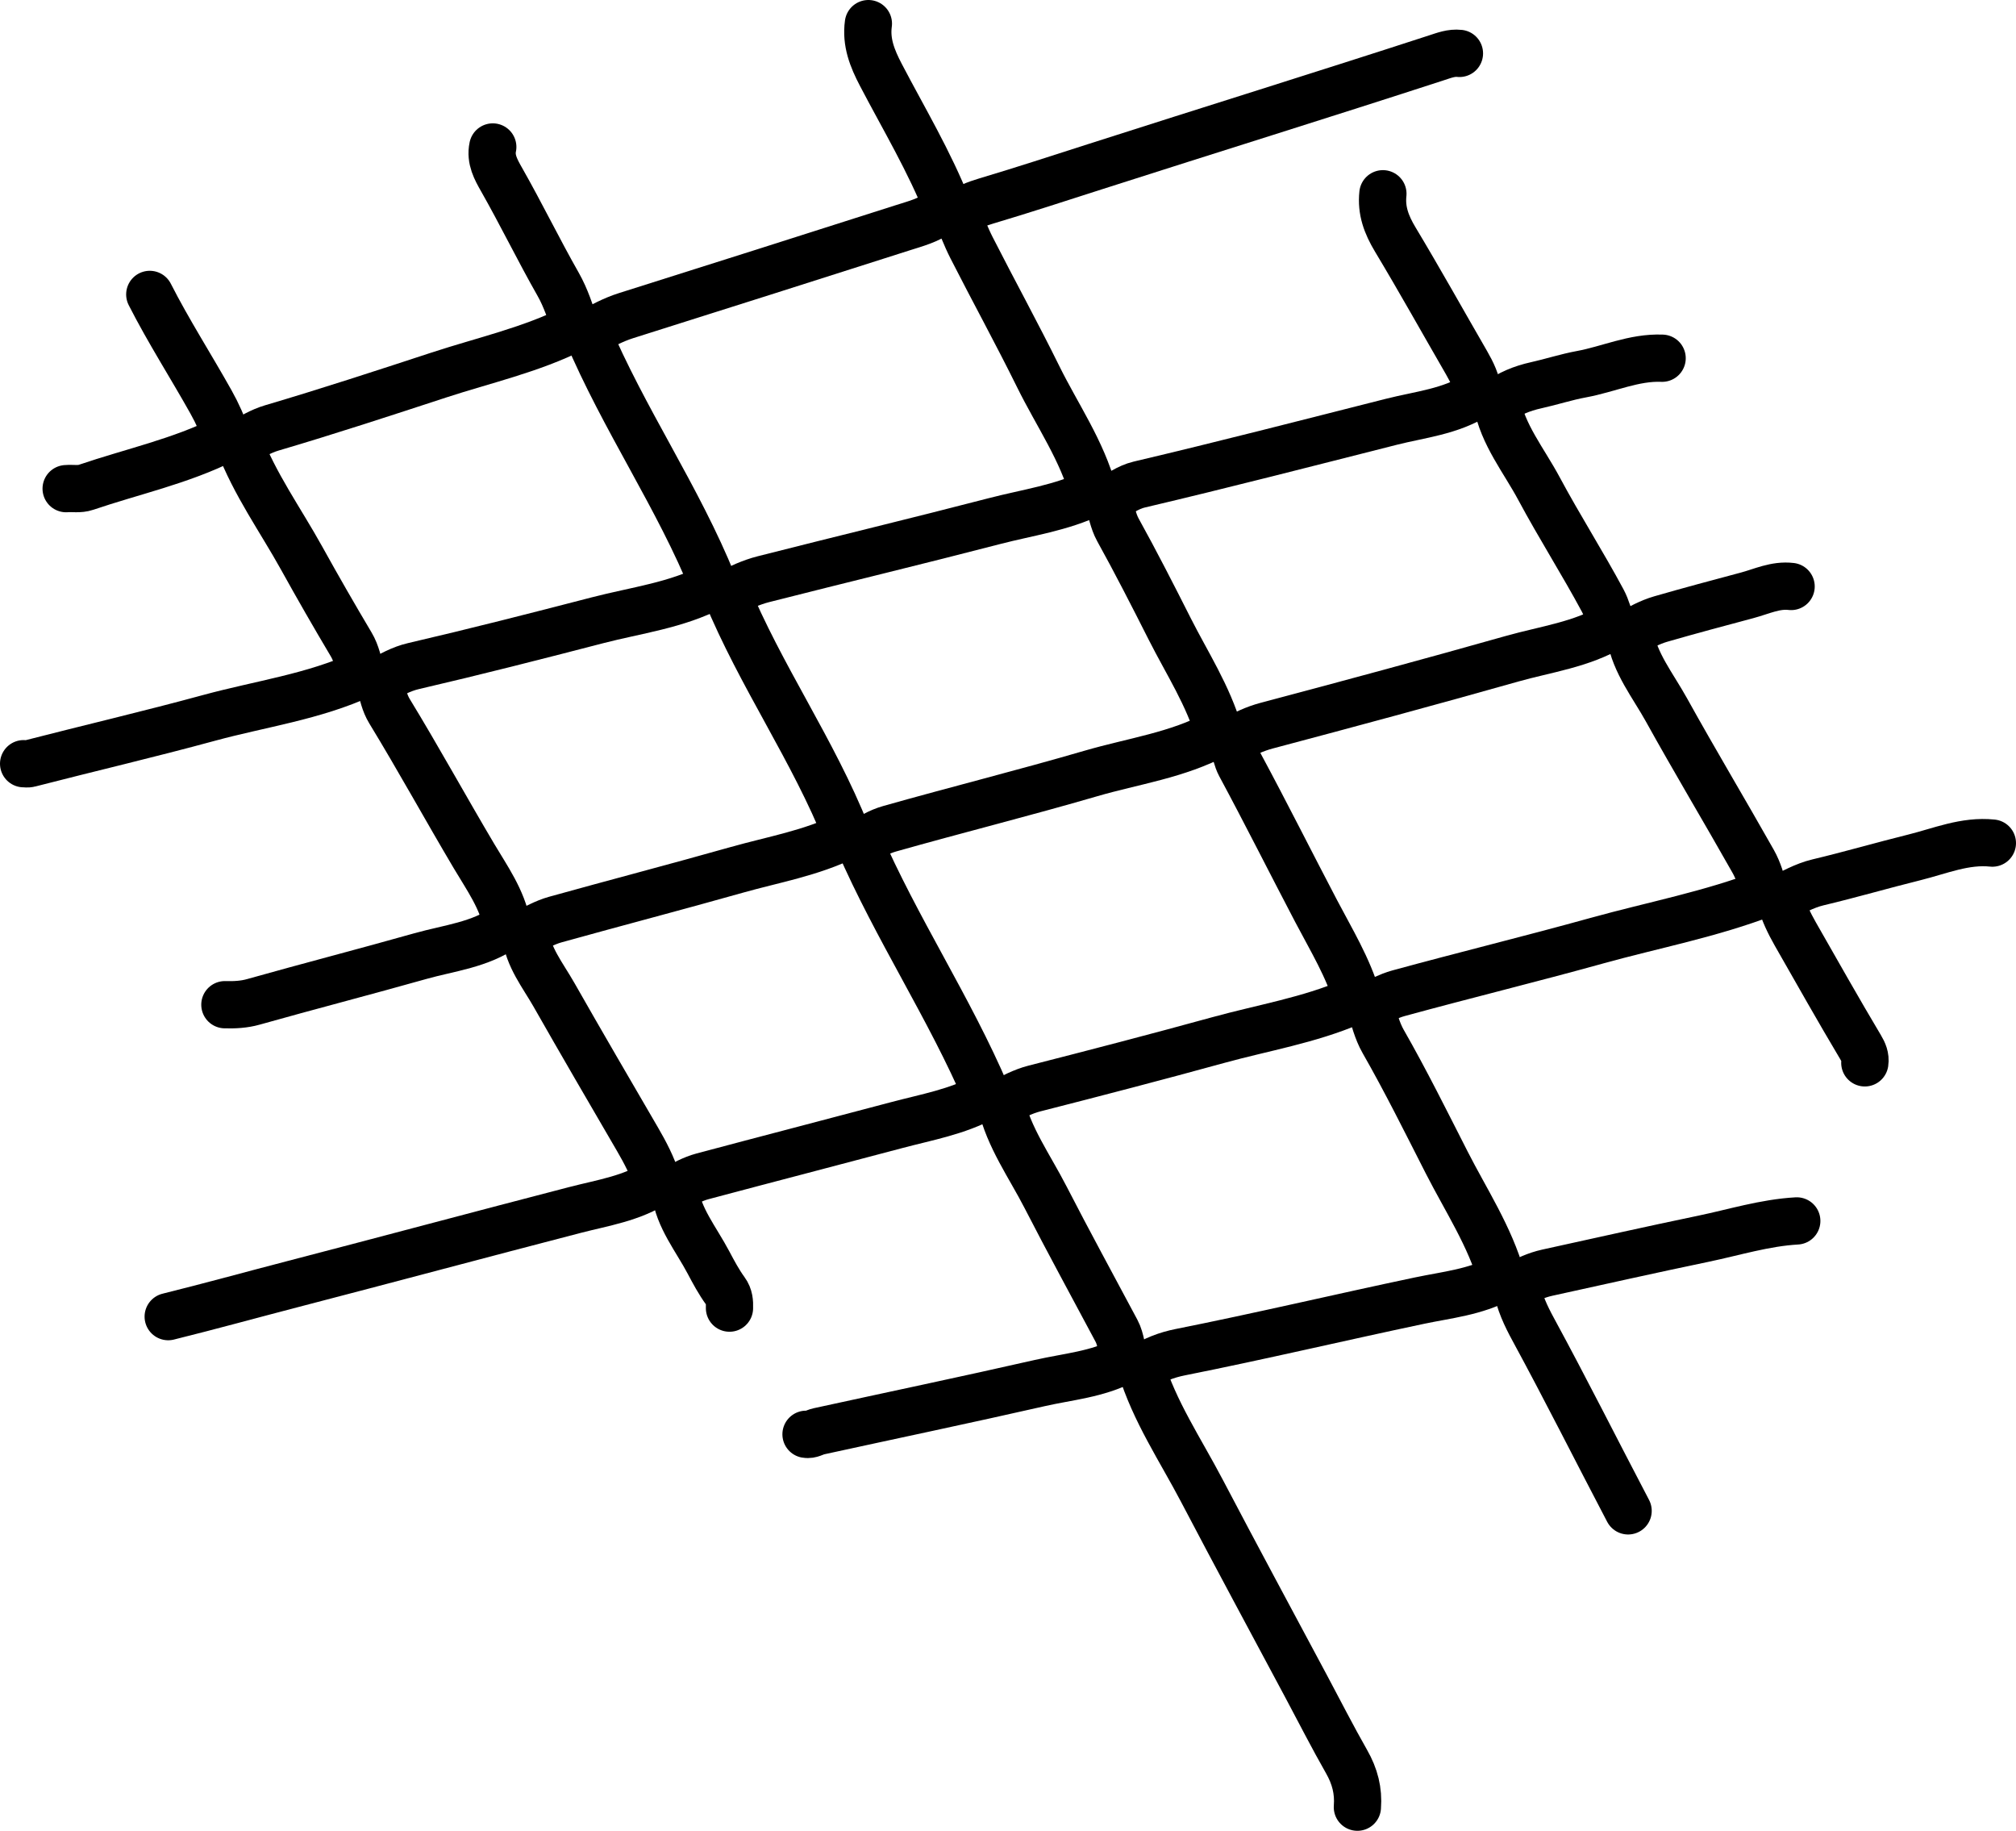
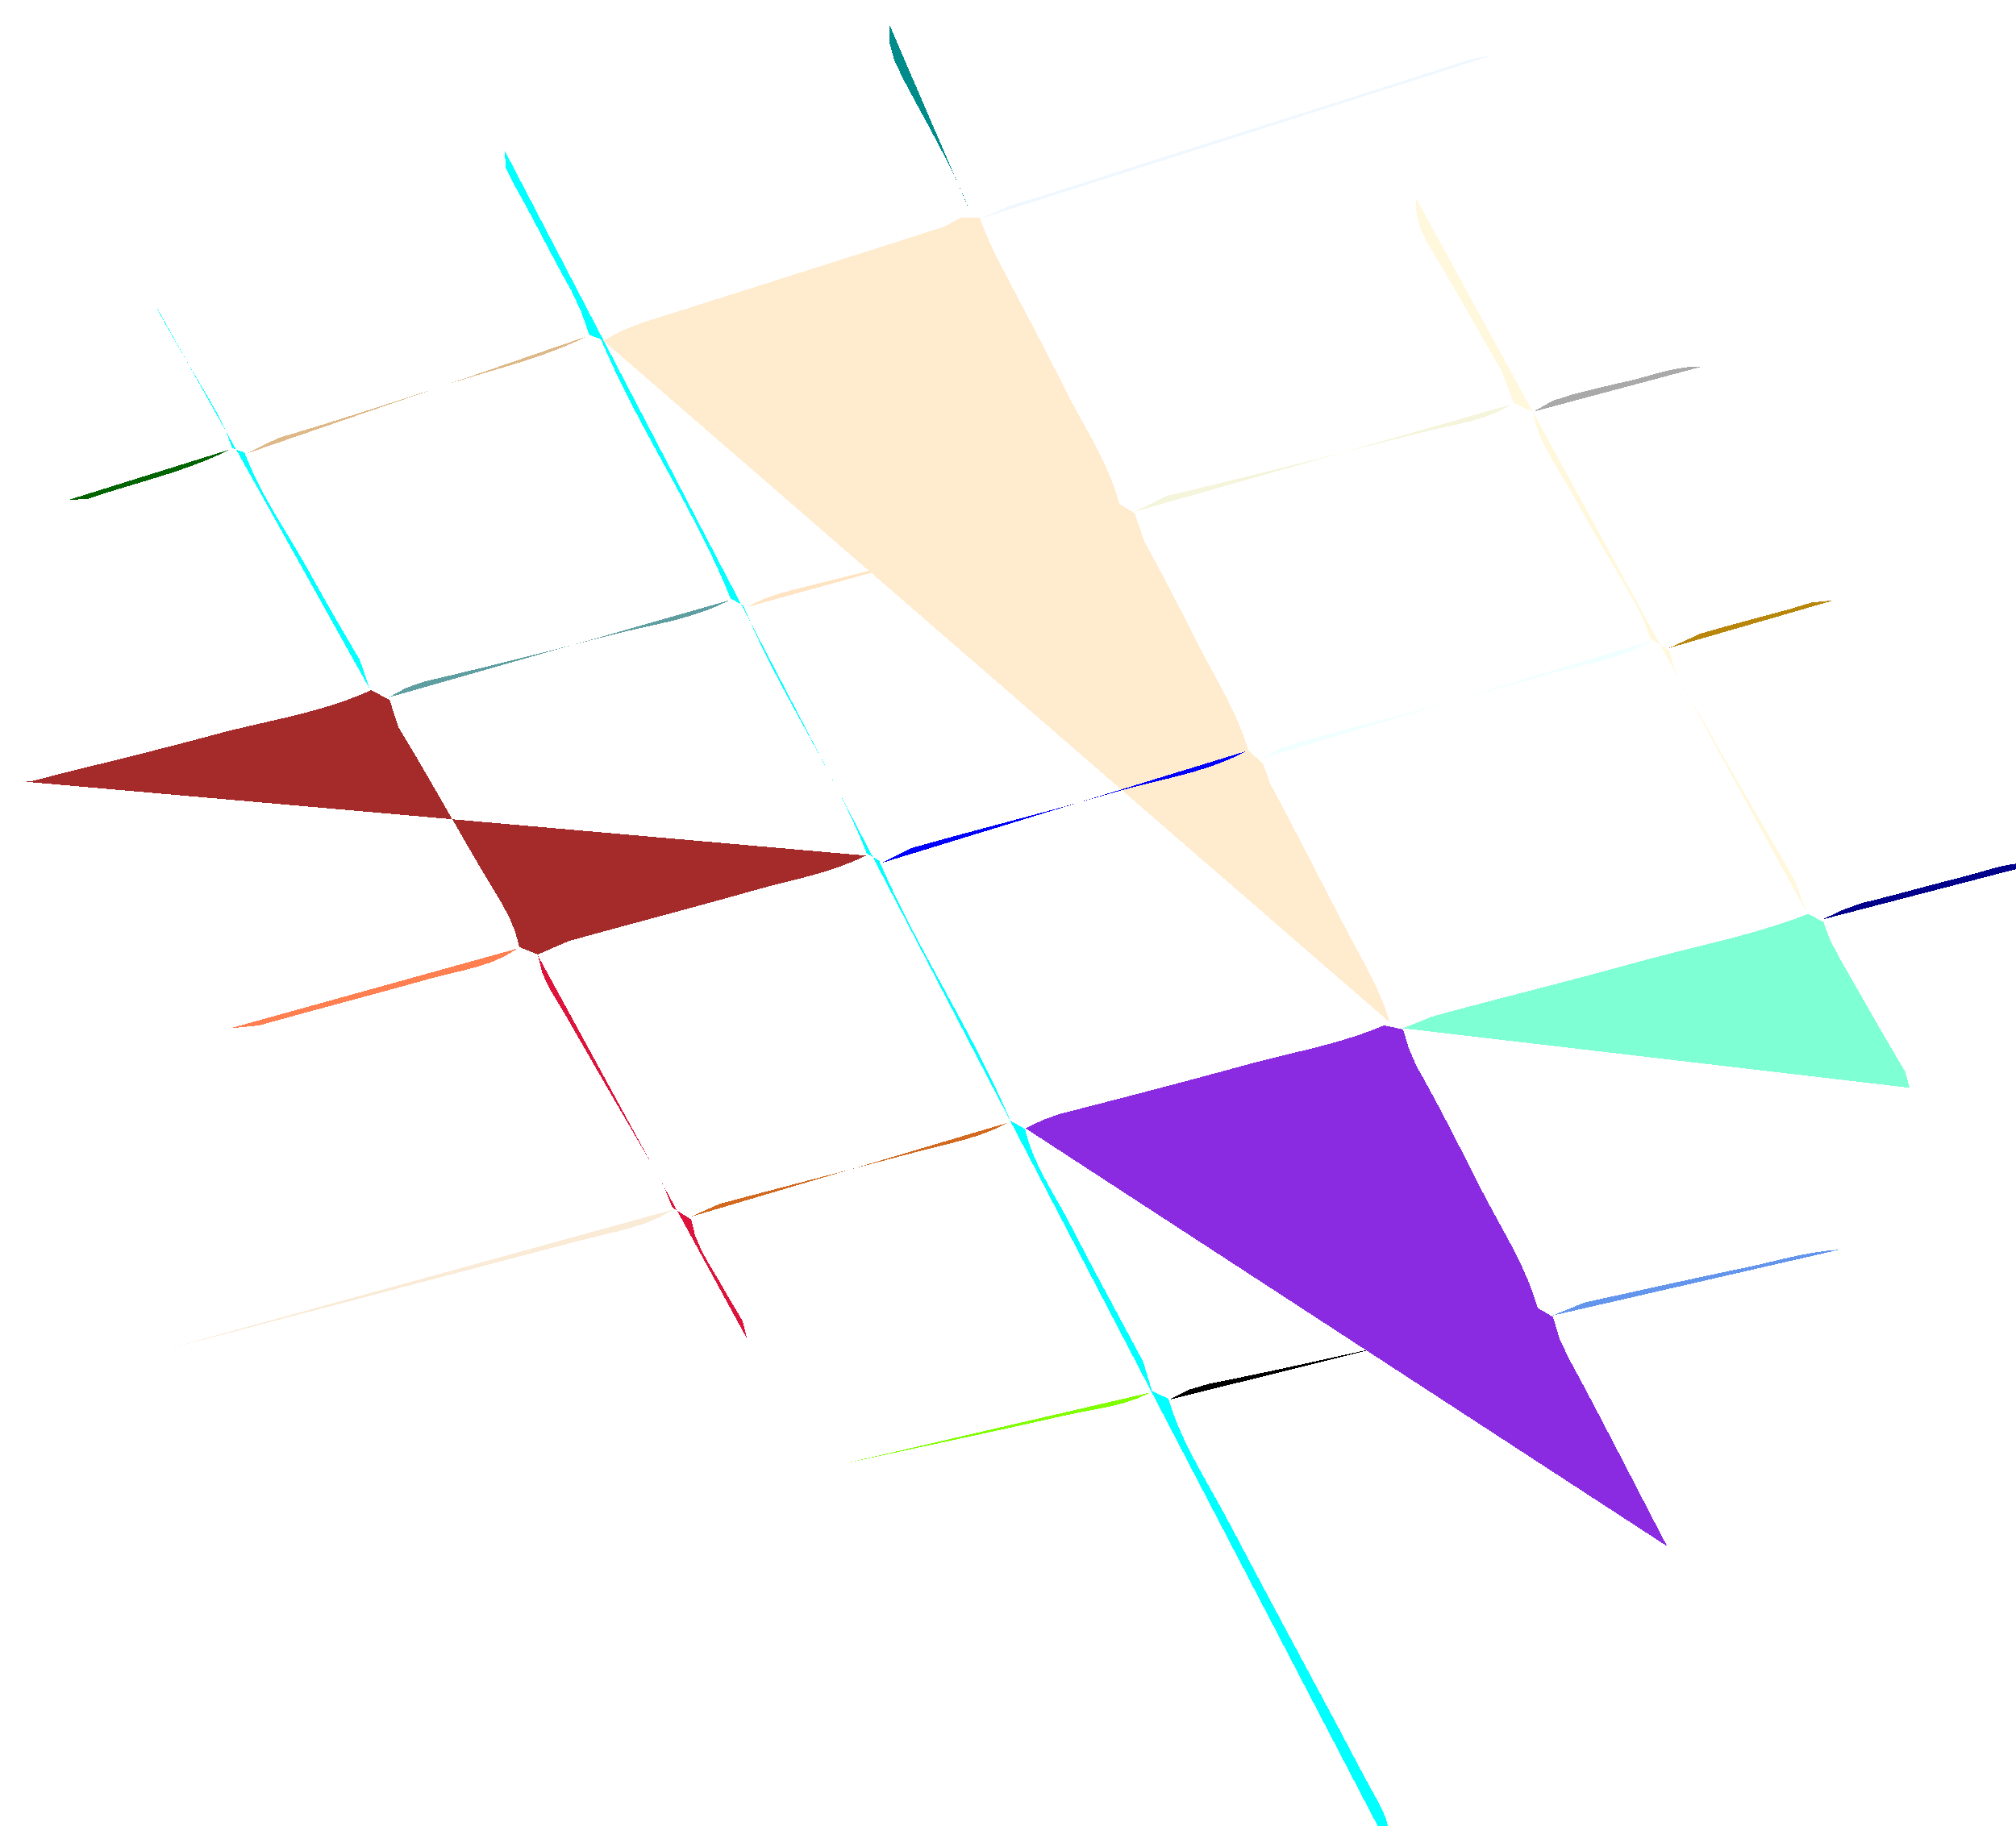
- <svg xmlns="http://www.w3.org/2000/svg" id="Layer_2" viewBox="0 0 170.68 154.96">
-   <defs>
-     <style>
-       .cls-1 {
-         fill: none;
-         stroke: #000;
-         stroke-linecap: round;
-         stroke-linejoin: round;
-         stroke-width: 4px;
-       }
-     </style>
-   </defs>
-   <g id="Layer_1-2" data-name="Layer_1">
-     <g>
-       <path class="cls-1" d="M123.56,4.52c-.677-.077-1.3.165-1.918.366-9.624,3.131-19.289,6.131-28.926,9.221-3.071.985-6.138,1.988-9.231,2.909-.834.248-1.664.573-2.405,1.064" />
-       <path class="cls-1" d="M55.64,100.04c-2.114,1.399-4.597,1.76-6.967,2.375-7.964,2.065-15.91,4.198-23.873,6.267-3.521.915-7.028,1.885-10.56,2.759" />
-       <path class="cls-1" d="M41.72,12.44c-.226,1.042.272,1.927.739,2.749,1.664,2.927,3.135,5.956,4.799,8.881.653,1.149,1.031,2.375,1.47,3.628.322.121.674.298.949.357,3.142,7.453,7.743,14.038,10.721,21.427.233.416.742.399,1.065.614,2.92,7.108,7.39,13.403,10.213,20.507.235.415.744.397,1.005.572,3.232,7.447,7.717,14.147,10.86,21.515.274.36.783.343,1.2.678.658,2.901,2.434,5.345,3.79,7.987,1.946,3.788,3.992,7.524,5.994,11.283.404.759.407,1.623.72,2.408.385.305.886.37,1.339.618,1.134,3.772,3.356,7.052,5.173,10.518,2.908,5.546,5.889,11.056,8.839,16.581,1.129,2.115,2.219,4.256,3.404,6.335.714,1.252,1.027,2.476.92,3.863" />
-       <path class="cls-1" d="M157.88,89.96c.073-.493-.108-.907-.356-1.322-1.89-3.171-3.703-6.387-5.533-9.593-.528-.926-.977-1.876-1.224-2.779-.398-.483-.907-.466-1.243-.69-4.672,1.806-9.56,2.721-14.329,4.044-5.581,1.548-11.209,2.923-16.797,4.45-.846.231-1.592.663-2.397.971" />
-       <path class="cls-1" d="M136.52,53c-2.63,1.569-5.645,1.948-8.52,2.761-6.9,1.952-13.824,3.818-20.755,5.658-1.013.269-1.993.714-2.885,1.301" />
-       <path class="cls-1" d="M125,33.44c-2.197,1.4-4.767,1.644-7.205,2.261-7.11,1.799-14.212,3.634-21.352,5.314-.958.225-1.77.851-2.644,1.305" />
-       <path class="cls-1" d="M92.48,41.72c-2.623,1.272-5.504,1.664-8.284,2.386-6.507,1.69-13.045,3.258-19.561,4.917-1.068.272-2.03.731-2.996,1.217" />
-       <path class="cls-1" d="M127.04,108.2c-2.132,1.166-4.541,1.398-6.848,1.883-6.764,1.424-13.49,3.019-20.27,4.368-1.15.229-2.253.647-3.242,1.309" />
-       <path class="cls-1" d="M114.92,84.56c-.776-2.66-2.215-5.011-3.487-7.436-2.161-4.12-4.245-8.279-6.45-12.376-.529-.984-.366-2.387-1.762-2.667-.938-3.225-2.725-5.951-4.177-8.822-1.428-2.824-2.867-5.649-4.402-8.419-.416-.751-.525-1.612-.836-2.401-.233-.526-.865-.379-1.245-.757-.937-3.519-3.052-6.536-4.659-9.792-1.812-3.673-3.786-7.266-5.645-10.917-.501-.984-.879-2.002-1.282-2.985-.495-.338-1.002-.349-1.449-.02-.941.694-2.04.972-3.124,1.318-7.797,2.488-15.596,4.973-23.403,7.431-1.105.348-2.107.903-3.119,1.444" />
-       <path class="cls-1" d="M103.04,62.12c-3.346,1.801-7.101,2.303-10.684,3.348-5.655,1.649-11.372,3.075-17.04,4.679-.894.253-1.648.71-2.396,1.213" />
-       <path class="cls-1" d="M137.84,127.88c-2.686-5.117-5.276-10.284-8.036-15.362-.62-1.14-1.174-2.314-1.405-3.613-.266-.512-.898-.366-1.266-.731-.988-3.512-3.016-6.571-4.665-9.807-1.746-3.427-3.454-6.875-5.366-10.219-.521-.911-.776-1.975-1.101-3.011-.464-.344-.933-.611-1.563-.341-3.622,1.557-7.51,2.195-11.282,3.232-5.182,1.425-10.384,2.779-15.593,4.108-.967.247-1.866.735-2.764,1.185" />
-       <path class="cls-1" d="M71.6,70.76c-2.926,1.453-6.138,1.994-9.242,2.872-5.108,1.444-10.245,2.781-15.359,4.205-.891.248-1.68.721-2.531,1.102-.548-.116-1.015-.452-1.529-.614-.411-2.213-1.709-4.013-2.809-5.867-2.415-4.072-4.691-8.224-7.156-12.266-.412-.676-.595-1.479-.769-2.316-.36-.468-1-.526-1.522-.802-4.135,1.903-8.64,2.506-12.974,3.686-5.052,1.376-10.157,2.569-15.23,3.875-.15.039-.319.005-.479.005" />
-       <path class="cls-1" d="M48.56,27.8c-3.627,1.818-7.583,2.691-11.406,3.943-4.7,1.539-9.402,3.08-14.148,4.479-.931.275-1.797.798-2.647,1.298" />
-       <path class="cls-1" d="M60.32,49.64c-3.051,1.598-6.457,2.01-9.726,2.858-5.183,1.345-10.372,2.67-15.59,3.881-1.023.237-1.973.755-2.884,1.301" />
-       <path class="cls-1" d="M95.12,115.16c-2.217,1.168-4.702,1.361-7.084,1.902-6.227,1.416-12.479,2.724-18.719,4.086-.361.079-.683.327-1.077.252" />
-       <path class="cls-1" d="M83.36,92.84c-2.327,1.273-4.924,1.719-7.443,2.39-5.475,1.457-10.962,2.874-16.436,4.335-.853.228-1.623.666-2.401,1.075" />
-       <path class="cls-1" d="M42.8,78.44c-2.155,1.539-4.769,1.798-7.21,2.486-4.706,1.328-9.442,2.551-14.15,3.876-.789.222-1.59.26-2.401.237" />
-       <path class="cls-1" d="M152.12,103.34c-2.706.153-5.288.964-7.918,1.511-4.409.917-8.803,1.904-13.202,2.869-.943.207-1.805.61-2.64,1.08" />
-       <path class="cls-1" d="M117.08,16.4c-.153,1.424.294,2.617,1.042,3.863,2.067,3.439,4.021,6.947,6.03,10.422.47.814.891,1.667.992,2.633.48.276,1.055.397,1.58.748.504,2.734,2.286,4.891,3.569,7.287,1.717,3.206,3.676,6.276,5.398,9.481.354.659.498,1.387.795,2.013.418.478,1.103.406,1.537.957.386,2.326,1.913,4.208,3.06,6.275,2.389,4.309,4.922,8.536,7.345,12.826.464.821.686,1.668.932,2.536" />
-       <path class="cls-1" d="M44.48,79.04c.233,1.984,1.478,3.504,2.415,5.151,2.33,4.097,4.708,8.167,7.079,12.24.654,1.124,1.249,2.259,1.605,3.423.445.509,1.13.438,1.578,1.005.285,2.222,1.777,4.015,2.829,6.007.432.818.88,1.651,1.427,2.404.335.46.363.935.347,1.45" />
-       <path class="cls-1" d="M12.68,24.92c1.585,3.117,3.479,6.058,5.185,9.106.545.973.986,1.956,1.334,3.024.323.146.691.289,1.016.38,1.35,3.566,3.53,6.578,5.317,9.803,1.363,2.46,2.766,4.9,4.204,7.317.453.762.594,1.592.825,2.409" />
-       <path class="cls-1" d="M168.68,71.36c-2.317-.242-4.426.669-6.598,1.208-2.731.677-5.435,1.467-8.17,2.117-1.181.281-2.167.879-3.232,1.355" />
-       <path class="cls-1" d="M73.52,2c-.218,1.584.326,2.941,1.054,4.334,1.947,3.725,4.118,7.34,5.666,11.266" />
-       <path class="cls-1" d="M151.64,49.64c-1.317-.16-2.5.424-3.713.748-2.446.653-4.895,1.306-7.328,2.009-.942.272-1.783.751-2.639,1.204" />
-       <path class="cls-1" d="M140.72,30.32c-2.384-.098-4.549.935-6.834,1.354-1.289.236-2.554.652-3.844.937-1.167.258-2.272.702-3.242,1.429" />
-       <path class="cls-1" d="M19.04,37.16c-3.741,1.877-7.83,2.75-11.758,4.086-.561.191-1.123.066-1.682.114" />
-     </g>
+ <svg xmlns="http://www.w3.org/2000/svg" baseProfile="tiny" height="100%" shape-rendering="crispEdges" version="1.2" width="100%">
+   <defs />
+   <g>
+     <path d="M 123.56 4.52 L 121.642 4.886 L 120.646 5.209 L 119.65 5.532 L 118.654 5.854 L 117.657 6.175 L 116.661 6.495 L 115.664 6.815 L 114.667 7.133 L 113.669 7.452 L 112.672 7.77 L 111.674 8.087 L 110.677 8.404 L 109.679 8.721 L 108.681 9.038 L 107.683 9.354 L 106.685 9.67 L 105.687 9.986 L 104.689 10.302 L 103.691 10.618 L 102.692 10.933 L 101.694 11.25 L 100.696 11.566 L 99.698 11.882 L 98.701 12.199 L 97.703 12.516 L 96.705 12.833 L 95.708 13.151 L 94.71 13.469 L 93.713 13.788 L 92.716 14.107 L 91.565 14.477 L 90.413 14.848 L 89.261 15.217 L 88.109 15.585 L 86.955 15.951 L 85.8 16.311 L 84.644 16.667 L 83.485 17.016 L 81.08 18.08 Z" fill="#F0F8FF" stroke="none" stroke-width="2" />
+     <path d="M 55.64 100.04 L 54.554 100.659 L 53.421 101.141 L 52.252 101.521 L 51.063 101.837 L 49.865 102.123 L 48.673 102.415 L 47.634 102.685 L 46.596 102.955 L 45.557 103.226 L 44.519 103.498 L 43.481 103.77 L 42.443 104.043 L 41.406 104.316 L 40.368 104.589 L 39.33 104.862 L 38.293 105.136 L 37.255 105.41 L 36.217 105.684 L 35.18 105.958 L 34.142 106.232 L 33.105 106.505 L 32.067 106.779 L 31.029 107.052 L 29.991 107.325 L 28.953 107.597 L 27.915 107.869 L 26.877 108.141 L 25.839 108.412 L 24.8 108.682 L 23.627 108.989 L 22.454 109.298 L 21.282 109.61 L 20.11 109.921 L 18.938 110.232 L 17.765 110.541 L 16.591 110.846 L 15.416 111.146 L 14.24 111.441 Z" fill="#FAEBD7" stroke="none" stroke-width="2" />
+     <path d="M 41.72 12.44 L 41.83 13.897 L 42.459 15.189 L 43.007 16.168 L 43.544 17.153 L 44.073 18.142 L 44.597 19.134 L 45.12 20.126 L 45.644 21.118 L 46.173 22.107 L 46.71 23.091 L 47.258 24.07 L 48.073 25.845 L 48.728 27.698 L 49.677 28.055 L 50.095 29.022 L 50.528 29.981 L 50.974 30.931 L 51.432 31.874 L 51.901 32.81 L 52.379 33.74 L 52.864 34.666 L 53.355 35.587 L 53.851 36.506 L 54.349 37.421 L 54.849 38.336 L 55.349 39.249 L 55.847 40.163 L 56.341 41.077 L 56.831 41.993 L 57.315 42.912 L 57.791 43.834 L 58.257 44.76 L 58.713 45.691 L 59.157 46.628 L 59.586 47.572 L 60.001 48.523 L 60.398 49.482 L 61.463 50.096 L 61.87 51.06 L 62.295 52.016 L 62.736 52.963 L 63.19 53.902 L 63.657 54.835 L 64.133 55.763 L 64.618 56.686 L 65.11 57.606 L 65.606 58.522 L 66.105 59.437 L 66.606 60.351 L 67.106 61.265 L 67.603 62.18 L 68.097 63.096 L 68.584 64.015 L 69.064 64.938 L 69.534 65.866 L 69.992 66.799 L 70.437 67.738 L 70.868 68.684 L 71.281 69.639 L 71.676 70.603 L 72.681 71.175 L 73.109 72.142 L 73.551 73.102 L 74.004 74.054 L 74.467 75 L 74.94 75.94 L 75.42 76.876 L 75.907 77.807 L 76.399 78.734 L 76.895 79.659 L 77.394 80.581 L 77.894 81.502 L 78.394 82.422 L 78.894 83.342 L 79.39 84.263 L 79.883 85.185 L 80.372 86.108 L 80.853 87.035 L 81.328 87.965 L 81.793 88.899 L 82.248 89.838 L 82.692 90.782 L 83.124 91.733 L 83.541 92.69 L 84.741 93.368 L 85.087 94.585 L 85.543 95.758 L 86.082 96.898 L 86.677 98.016 L 87.302 99.124 L 87.929 100.233 L 88.531 101.355 L 89.064 102.387 L 89.602 103.416 L 90.143 104.444 L 90.687 105.47 L 91.233 106.495 L 91.781 107.519 L 92.33 108.543 L 92.88 109.566 L 93.43 110.589 L 93.978 111.613 L 94.525 112.638 L 95.245 115.046 L 96.584 115.664 L 96.955 116.782 L 97.383 117.874 L 97.858 118.944 L 98.371 119.998 L 98.914 121.038 L 99.478 122.069 L 100.053 123.095 L 100.63 124.119 L 101.201 125.147 L 101.757 126.182 L 102.271 127.16 L 102.786 128.138 L 103.303 129.115 L 103.82 130.092 L 104.339 131.067 L 104.859 132.043 L 105.379 133.018 L 105.9 133.993 L 106.422 134.968 L 106.943 135.942 L 107.465 136.916 L 107.988 137.891 L 108.51 138.865 L 109.032 139.839 L 109.554 140.814 L 110.075 141.788 L 110.596 142.763 L 111.158 143.822 L 111.717 144.883 L 112.277 145.944 L 112.842 147.002 L 113.415 148.054 L 114.0 149.098 L 114.58 150.348 L 114.888 151.621 L 114.92 152.961 Z" fill="#00FFFF" stroke="none" stroke-width="2" />
+     <path d="M 157.88 89.96 L 157.524 88.638 L 156.959 87.685 L 156.398 86.73 L 155.841 85.773 L 155.287 84.815 L 154.735 83.855 L 154.185 82.893 L 153.636 81.932 L 153.088 80.969 L 152.54 80.007 L 151.991 79.045 L 151.274 77.647 L 150.767 76.266 L 149.524 75.576 L 148.442 75.978 L 147.354 76.351 L 146.259 76.7 L 145.16 77.028 L 144.056 77.338 L 142.95 77.635 L 141.841 77.921 L 140.731 78.201 L 139.621 78.477 L 138.512 78.753 L 137.403 79.034 L 136.298 79.321 L 135.195 79.62 L 134.148 79.908 L 133.1 80.193 L 132.051 80.475 L 131.002 80.754 L 129.952 81.03 L 128.901 81.306 L 127.85 81.58 L 126.799 81.853 L 125.748 82.126 L 124.697 82.399 L 123.646 82.673 L 122.595 82.948 L 121.545 83.225 L 120.495 83.504 L 119.446 83.785 L 118.398 84.07 L 116.001 85.041 Z" fill="#7FFFD4" stroke="none" stroke-width="2" />
+     <path d="M 136.52 53.0 L 135.517 53.536 L 134.484 53.979 L 133.427 54.349 L 132.352 54.664 L 131.266 54.944 L 130.174 55.207 L 129.084 55.473 L 128.0 55.761 L 126.965 56.053 L 125.929 56.344 L 124.893 56.634 L 123.857 56.922 L 122.821 57.21 L 121.784 57.496 L 120.747 57.782 L 119.71 58.066 L 118.672 58.349 L 117.634 58.632 L 116.596 58.914 L 115.558 59.195 L 114.519 59.475 L 113.481 59.754 L 112.442 60.033 L 111.403 60.311 L 110.363 60.589 L 109.324 60.866 L 108.285 61.143 L 107.245 61.419 L 105.757 61.95 L 104.36 62.72 Z" fill="#F0FFFF" stroke="none" stroke-width="2" />
+     <path d="M 125.0 33.44 L 123.873 34.051 L 122.697 34.511 L 121.488 34.864 L 120.258 35.152 L 119.023 35.417 L 117.795 35.701 L 116.779 35.958 L 115.764 36.216 L 114.748 36.474 L 113.733 36.732 L 112.717 36.99 L 111.702 37.247 L 110.686 37.505 L 109.67 37.762 L 108.654 38.019 L 107.638 38.275 L 106.622 38.53 L 105.606 38.785 L 104.589 39.038 L 103.572 39.29 L 102.555 39.541 L 101.537 39.791 L 100.519 40.039 L 99.501 40.286 L 98.482 40.531 L 97.463 40.774 L 96.443 41.015 L 93.799 42.32 Z" fill="#F5F5DC" stroke="none" stroke-width="2" />
+     <path d="M 92.48 41.72 L 91.341 42.215 L 90.177 42.623 L 88.994 42.966 L 87.798 43.264 L 86.595 43.54 L 85.393 43.813 L 84.196 44.106 L 83.168 44.372 L 82.14 44.636 L 81.112 44.898 L 80.083 45.159 L 79.053 45.419 L 78.024 45.677 L 76.994 45.935 L 75.964 46.192 L 74.934 46.448 L 73.904 46.704 L 72.873 46.96 L 71.843 47.216 L 70.813 47.472 L 69.783 47.728 L 68.753 47.985 L 67.723 48.243 L 66.693 48.502 L 65.664 48.762 L 64.635 49.023 L 63.099 49.551 L 61.639 50.24 Z" fill="#FFE4C4" stroke="none" stroke-width="2" />
+     <path d="M 127.04 108.2 L 125.953 108.711 L 124.83 109.099 L 123.682 109.397 L 122.519 109.638 L 121.352 109.856 L 120.192 110.083 L 119.124 110.309 L 118.057 110.538 L 116.99 110.769 L 115.924 111.001 L 114.858 111.235 L 113.792 111.47 L 112.727 111.706 L 111.661 111.942 L 110.596 112.177 L 109.53 112.413 L 108.464 112.647 L 107.398 112.881 L 106.332 113.113 L 105.265 113.342 L 104.198 113.57 L 103.13 113.795 L 102.061 114.017 L 100.992 114.236 L 99.922 114.451 L 98.241 114.943 L 96.68 115.76 Z" fill="#000000" stroke="none" stroke-width="2" />
+     <path d="M 114.92 84.56 L 114.549 83.438 L 114.112 82.347 L 113.622 81.28 L 113.095 80.231 L 112.545 79.193 L 111.986 78.16 L 111.433 77.124 L 110.894 76.093 L 110.358 75.061 L 109.824 74.028 L 109.29 72.995 L 108.758 71.961 L 108.225 70.927 L 107.691 69.894 L 107.155 68.862 L 106.617 67.831 L 106.076 66.801 L 105.532 65.773 L 104.983 64.748 L 104.427 63.151 L 103.221 62.081 L 102.832 60.894 L 102.377 59.746 L 101.87 58.629 L 101.325 57.537 L 100.756 56.462 L 100.177 55.395 L 99.602 54.33 L 99.044 53.259 L 98.508 52.2 L 97.97 51.142 L 97.428 50.085 L 96.883 49.029 L 96.333 47.977 L 95.777 46.927 L 95.213 45.881 L 94.642 44.84 L 93.806 42.439 L 92.561 41.682 L 92.207 40.527 L 91.78 39.402 L 91.294 38.303 L 90.762 37.222 L 90.198 36.155 L 89.616 35.094 L 89.03 34.033 L 88.454 32.967 L 87.902 31.89 L 87.404 30.89 L 86.899 29.894 L 86.389 28.9 L 85.874 27.908 L 85.357 26.918 L 84.837 25.929 L 84.317 24.94 L 83.798 23.95 L 83.281 22.96 L 82.767 21.967 L 82.257 20.973 L 81.579 19.48 L 80.975 17.988 L 79.526 17.968 L 78.018 18.757 L 76.402 19.286 L 75.385 19.611 L 74.368 19.935 L 73.351 20.259 L 72.334 20.584 L 71.317 20.908 L 70.299 21.232 L 69.282 21.556 L 68.265 21.88 L 67.248 22.204 L 66.23 22.528 L 65.213 22.851 L 64.196 23.174 L 63.178 23.498 L 62.16 23.821 L 61.143 24.143 L 60.125 24.466 L 59.107 24.788 L 58.089 25.11 L 57.072 25.432 L 56.054 25.754 L 55.035 26.075 L 54.017 26.396 L 52.999 26.717 L 51.405 27.367 L 49.88 28.161 Z" fill="#FFEBCD" stroke="none" stroke-width="2" />
+     <path d="M 103.04 62.12 L 102.025 62.623 L 100.988 63.059 L 99.934 63.44 L 98.866 63.776 L 97.787 64.077 L 96.701 64.357 L 95.611 64.624 L 94.522 64.891 L 93.435 65.169 L 92.356 65.468 L 91.295 65.775 L 90.233 66.077 L 89.169 66.375 L 88.105 66.669 L 87.04 66.961 L 85.974 67.25 L 84.908 67.538 L 83.841 67.824 L 82.774 68.11 L 81.707 68.396 L 80.641 68.683 L 79.574 68.971 L 78.509 69.261 L 77.444 69.553 L 76.379 69.848 L 75.316 70.147 L 72.92 71.36 Z" fill="#0000FF" stroke="none" stroke-width="2" />
+     <path d="M 137.84 127.88 L 137.337 126.92 L 136.837 125.959 L 136.337 124.997 L 135.839 124.035 L 135.342 123.072 L 134.845 122.11 L 134.347 121.147 L 133.85 120.184 L 133.351 119.222 L 132.851 118.261 L 132.35 117.3 L 131.846 116.341 L 131.34 115.383 L 130.832 114.426 L 130.32 113.471 L 129.804 112.518 L 128.956 110.771 L 128.399 108.905 L 127.133 108.174 L 126.767 107.019 L 126.336 105.893 L 125.851 104.79 L 125.324 103.704 L 124.767 102.632 L 124.191 101.567 L 123.608 100.505 L 123.03 99.44 L 122.468 98.367 L 121.945 97.338 L 121.423 96.309 L 120.9 95.28 L 120.376 94.253 L 119.847 93.226 L 119.314 92.203 L 118.774 91.182 L 118.227 90.166 L 117.67 89.154 L 117.102 88.148 L 116.478 86.689 L 116.001 85.137 L 114.438 84.796 L 113.344 85.237 L 112.236 85.63 L 111.117 85.985 L 109.988 86.308 L 108.853 86.607 L 107.714 86.891 L 106.572 87.167 L 105.43 87.443 L 104.291 87.728 L 103.156 88.028 L 102.119 88.312 L 101.082 88.594 L 100.045 88.875 L 99.006 89.154 L 97.968 89.431 L 96.929 89.707 L 95.889 89.981 L 94.85 90.254 L 93.81 90.526 L 92.769 90.797 L 91.728 91.067 L 90.687 91.335 L 89.646 91.603 L 88.605 91.87 L 87.563 92.136 L 86.155 92.652 L 84.799 93.321 Z" fill="#8A2BE2" stroke="none" stroke-width="2" />
+     <path d="M 71.6 70.76 L 70.49 71.265 L 69.358 71.698 L 68.208 72.076 L 67.046 72.412 L 65.875 72.721 L 64.7 73.017 L 63.526 73.316 L 62.358 73.632 L 61.263 73.94 L 60.167 74.245 L 59.071 74.547 L 57.974 74.848 L 56.876 75.147 L 55.779 75.445 L 54.681 75.742 L 53.583 76.039 L 52.485 76.336 L 51.387 76.633 L 50.289 76.932 L 49.192 77.231 L 48.095 77.533 L 46.999 77.837 L 44.468 78.939 L 42.939 78.325 L 42.595 77.043 L 42.089 75.838 L 41.476 74.687 L 40.805 73.568 L 40.13 72.458 L 39.575 71.517 L 39.024 70.574 L 38.476 69.628 L 37.931 68.682 L 37.386 67.735 L 36.843 66.787 L 36.299 65.84 L 35.753 64.894 L 35.205 63.949 L 34.654 63.006 L 34.099 62.065 L 33.54 61.127 L 32.974 60.192 L 32.205 57.876 L 30.683 57.074 L 29.642 57.524 L 28.587 57.926 L 27.521 58.287 L 26.445 58.613 L 25.361 58.911 L 24.271 59.188 L 23.176 59.45 L 22.08 59.703 L 20.983 59.954 L 19.888 60.209 L 18.796 60.476 L 17.709 60.76 L 16.626 61.052 L 15.541 61.339 L 14.455 61.622 L 13.368 61.902 L 12.28 62.178 L 11.191 62.452 L 10.102 62.724 L 9.012 62.995 L 7.923 63.265 L 6.833 63.536 L 5.744 63.808 L 4.655 64.081 L 3.567 64.357 L 2.479 64.635 L 2.0 64.64 Z" fill="#A52A2A" stroke="none" stroke-width="2" />
+     <path d="M 48.56 27.8 L 47.563 28.273 L 46.552 28.706 L 45.528 29.103 L 44.495 29.472 L 43.454 29.818 L 42.406 30.146 L 41.355 30.464 L 40.302 30.776 L 39.25 31.09 L 38.2 31.41 L 37.154 31.743 L 36.069 32.098 L 34.984 32.453 L 33.899 32.807 L 32.814 33.16 L 31.728 33.511 L 30.641 33.861 L 29.553 34.208 L 28.465 34.553 L 27.376 34.894 L 26.285 35.233 L 25.193 35.567 L 24.1 35.897 L 23.006 36.222 L 20.359 37.52 Z" fill="#DEB887" stroke="none" stroke-width="2" />
+     <path d="M 60.32 49.64 L 59.291 50.131 L 58.239 50.547 L 57.169 50.903 L 56.085 51.21 L 54.991 51.483 L 53.89 51.735 L 52.788 51.979 L 51.688 52.229 L 50.594 52.498 L 49.557 52.767 L 48.52 53.035 L 47.483 53.302 L 46.446 53.568 L 45.408 53.833 L 44.37 54.096 L 43.332 54.358 L 42.293 54.619 L 41.253 54.877 L 40.213 55.133 L 39.173 55.388 L 38.132 55.639 L 37.09 55.889 L 36.047 56.135 L 35.004 56.379 L 33.52 56.914 L 32.12 57.68 Z" fill="#5F9EA0" stroke="none" stroke-width="2" />
+     <path d="M 95.12 115.16 L 93.991 115.669 L 92.827 116.052 L 91.64 116.346 L 90.439 116.588 L 89.234 116.814 L 88.036 117.062 L 86.998 117.297 L 85.959 117.53 L 84.921 117.762 L 83.881 117.992 L 82.842 118.22 L 81.802 118.448 L 80.762 118.675 L 79.722 118.9 L 78.681 119.125 L 77.641 119.35 L 76.6 119.574 L 75.56 119.798 L 74.519 120.022 L 73.478 120.246 L 72.438 120.471 L 71.397 120.696 L 70.357 120.921 L 69.317 121.148 L 68.24 121.4 Z" fill="#7FFF00" stroke="none" stroke-width="2" />
+     <path d="M 83.36 92.84 L 82.176 93.412 L 80.956 93.876 L 79.711 94.261 L 78.449 94.595 L 77.181 94.908 L 75.917 95.23 L 74.822 95.521 L 73.726 95.811 L 72.631 96.1 L 71.535 96.389 L 70.439 96.677 L 69.343 96.965 L 68.247 97.252 L 67.151 97.54 L 66.054 97.828 L 64.958 98.116 L 63.862 98.404 L 62.767 98.693 L 61.671 98.983 L 60.576 99.273 L 59.481 99.565 L 57.08 100.64 Z" fill="#D2691E" stroke="none" stroke-width="2" />
+     <path d="M 42.8 78.44 L 41.687 79.111 L 40.515 79.616 L 39.302 80.002 L 38.065 80.318 L 36.822 80.61 L 35.59 80.926 L 34.503 81.231 L 33.416 81.532 L 32.328 81.831 L 31.239 82.128 L 30.15 82.423 L 29.061 82.718 L 27.971 83.012 L 26.881 83.307 L 25.792 83.602 L 24.703 83.898 L 23.615 84.197 L 22.527 84.498 L 21.44 84.802 L 19.039 85.039 Z" fill="#FF7F50" stroke="none" stroke-width="2" />
+     <path d="M 152.12 103.34 L 150.967 103.443 L 149.827 103.611 L 148.696 103.827 L 147.571 104.075 L 146.449 104.339 L 145.327 104.603 L 144.202 104.851 L 143.1 105.082 L 141.999 105.315 L 140.898 105.55 L 139.797 105.788 L 138.697 106.027 L 137.597 106.268 L 136.498 106.509 L 135.398 106.751 L 134.299 106.994 L 133.199 107.236 L 132.1 107.478 L 131.0 107.72 L 128.36 108.8 Z" fill="#6495ED" stroke="none" stroke-width="2" />
+     <path d="M 117.08 16.4 L 117.116 17.758 L 117.485 19.024 L 118.122 20.263 L 118.683 21.203 L 119.239 22.145 L 119.791 23.09 L 120.34 24.037 L 120.886 24.986 L 121.431 25.935 L 121.974 26.886 L 122.517 27.837 L 123.061 28.787 L 123.605 29.737 L 124.152 30.685 L 125.144 33.318 L 126.724 34.066 L 127.013 35.205 L 127.428 36.287 L 127.936 37.327 L 128.508 38.34 L 129.113 39.339 L 129.718 40.338 L 130.293 41.353 L 130.874 42.417 L 131.468 43.473 L 132.073 44.524 L 132.684 45.571 L 133.297 46.617 L 133.908 47.664 L 134.513 48.714 L 135.109 49.77 L 135.691 50.834 L 136.486 52.847 L 138.023 53.804 L 138.304 54.933 L 138.733 56.005 L 139.268 57.039 L 139.866 58.05 L 140.485 59.058 L 141.083 60.079 L 141.637 61.072 L 142.195 62.062 L 142.757 63.051 L 143.322 64.037 L 143.889 65.023 L 144.458 66.007 L 145.028 66.991 L 145.598 67.975 L 146.168 68.959 L 146.736 69.943 L 147.303 70.929 L 147.867 71.916 L 148.428 72.905 L 149.36 75.441 Z" fill="#FFF8DC" stroke="none" stroke-width="2" />
+     <path d="M 44.48 79.04 L 44.824 80.45 L 45.424 81.742 L 46.155 82.97 L 46.895 84.191 L 47.434 85.136 L 47.974 86.08 L 48.515 87.023 L 49.058 87.966 L 49.602 88.908 L 50.146 89.849 L 50.692 90.79 L 51.238 91.731 L 51.785 92.671 L 52.332 93.611 L 52.879 94.551 L 53.427 95.491 L 53.974 96.431 L 54.888 98.128 L 55.579 99.854 L 57.157 100.859 L 57.46 102.146 L 57.973 103.36 L 58.618 104.531 L 59.315 105.69 L 59.986 106.866 L 61.413 109.27 L 61.76 110.72 Z" fill="#DC143C" stroke="none" stroke-width="2" />
+     <path d="M 12.68 24.92 L 13.219 25.953 L 13.777 26.975 L 14.35 27.989 L 14.933 28.997 L 15.523 30.001 L 16.115 31.003 L 16.705 32.007 L 17.29 33.014 L 17.865 34.026 L 18.606 35.502 L 19.199 37.05 L 20.215 37.43 L 20.644 38.484 L 21.115 39.509 L 21.621 40.511 L 22.155 41.492 L 22.71 42.459 L 23.277 43.416 L 23.851 44.367 L 24.422 45.317 L 24.985 46.271 L 25.532 47.233 L 26.119 48.286 L 26.71 49.337 L 27.306 50.385 L 27.907 51.43 L 28.512 52.473 L 29.122 53.513 L 29.736 54.55 L 30.561 56.959 Z" fill="#00FFFF" stroke="none" stroke-width="2" />
+     <path d="M 168.68 71.36 L 167.313 71.341 L 165.982 71.525 L 164.676 71.84 L 163.38 72.212 L 162.082 72.568 L 160.913 72.864 L 159.746 73.17 L 158.581 73.481 L 157.416 73.792 L 156.25 74.099 L 155.082 74.399 L 153.912 74.685 L 152.253 75.289 L 150.68 76.04 Z" fill="#00008B" stroke="none" stroke-width="2" />
+     <path d="M 73.52 2.0 L 73.535 3.518 L 73.929 4.943 L 74.574 6.334 L 75.11 7.347 L 75.653 8.357 L 76.2 9.366 L 76.746 10.374 L 77.288 11.385 L 77.822 12.4 L 78.345 13.42 L 78.852 14.449 L 79.339 15.487 L 79.803 16.537 L 80.24 17.6 Z" fill="#008B8B" stroke="none" stroke-width="2" />
+     <path d="M 151.64 49.64 L 149.745 49.833 L 147.927 50.388 L 146.704 50.715 L 145.481 51.043 L 144.258 51.374 L 143.037 51.709 L 141.817 52.049 L 140.599 52.397 L 137.96 53.601 Z" fill="#B8860B" stroke="none" stroke-width="2" />
+     <path d="M 140.72 30.32 L 139.545 30.357 L 138.396 30.534 L 137.266 30.803 L 136.144 31.115 L 135.02 31.421 L 133.886 31.674 L 131.964 32.124 L 130.042 32.611 L 128.347 33.15 L 126.8 34.04 Z" fill="#A9A9A9" stroke="none" stroke-width="2" />
+     <path d="M 19.04 37.16 L 18.011 37.648 L 16.968 38.093 L 15.912 38.501 L 14.845 38.88 L 13.771 39.235 L 12.69 39.573 L 11.606 39.902 L 10.521 40.226 L 9.437 40.554 L 8.357 40.892 L 7.282 41.246 L 5.6 41.36 Z" fill="#006400" stroke="none" stroke-width="2" />
  </g>
</svg>
